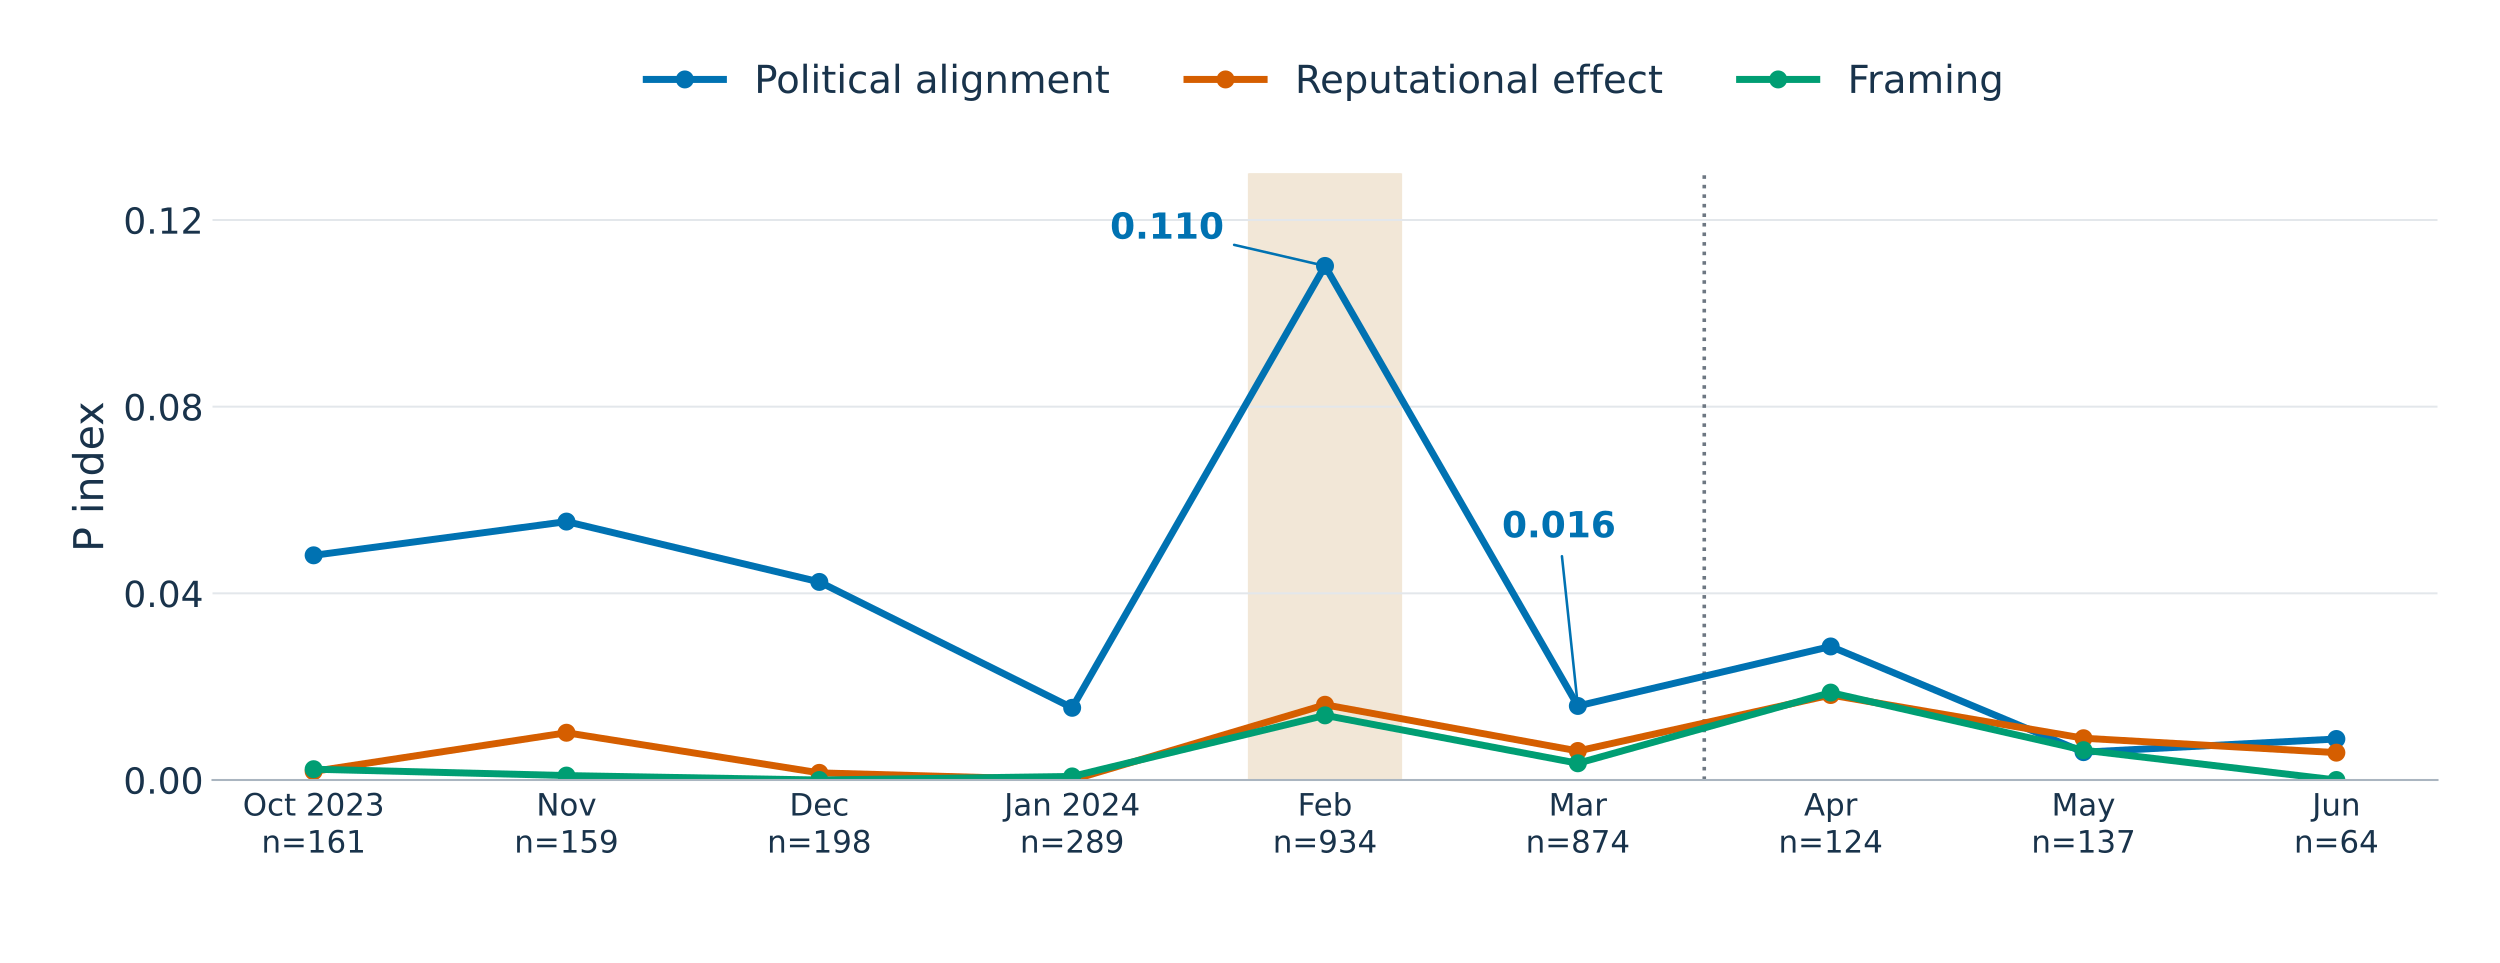
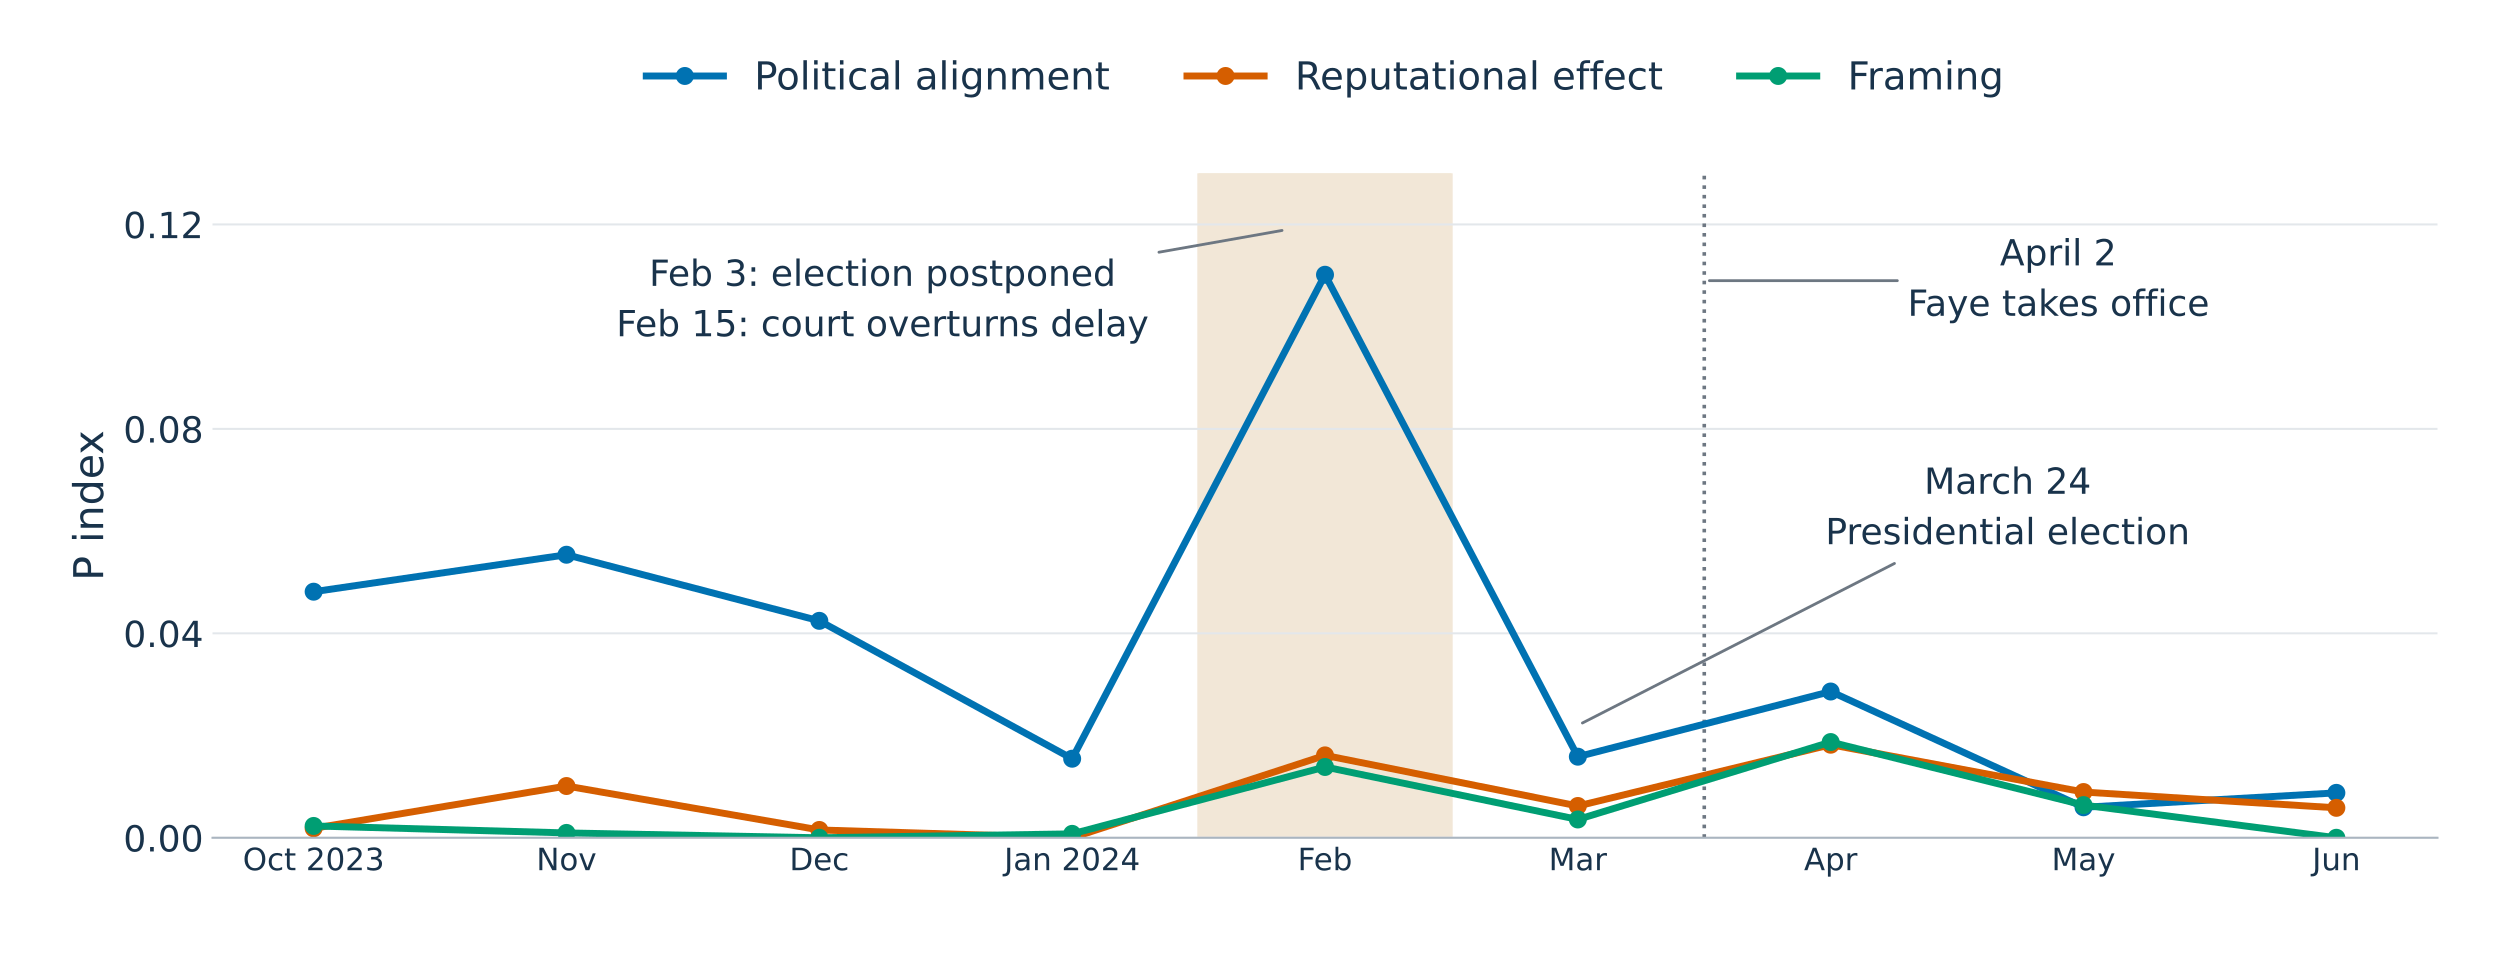
<svg xmlns="http://www.w3.org/2000/svg" xmlns:xlink="http://www.w3.org/1999/xlink" width="972pt" height="374.4pt" viewBox="0 0 972 374.4" version="1.1">
  <defs>
    <style type="text/css">*{stroke-linejoin: round; stroke-linecap: butt}</style>
  </defs>
  <g id="figure_1">
    <g id="patch_1">
      <path d="M 0 374.4 L 972 374.4 L 972 0 L 0 0 z " style="fill: #ffffff" />
    </g>
    <g id="axes_1">
      <g id="patch_2">
-         <path d="M 82.62 303.264 L 947.7 303.264 L 947.7 67.392 L 82.62 67.392 z " style="fill: #ffffff" />
+         <path d="M 82.62 325.728 L 947.7 325.728 L 947.7 67.392 L 82.62 67.392 z " style="fill: #ffffff" />
      </g>
      <g id="patch_3">
-         <path d="M 485.669 303.264 L 544.651 303.264 L 544.651 67.392 L 485.669 67.392 z " clip-path="url(#p984becb012)" style="fill: #f2e7d7; stroke: #f2e7d7; stroke-linejoin: miter" />
+         <path d="M 466.008 325.728 L 564.312 325.728 L 564.312 67.392 L 466.008 67.392 z " clip-path="url(#pead529515f)" style="fill: #f2e7d7; stroke: #f2e7d7; stroke-linejoin: miter" />
      </g>
      <g id="matplotlib.axis_1">
        <g id="xtick_1">
          <g id="line2d_1" />
          <g id="text_1">
-             <text style="font-size: 12px; font-family: 'DejaVu Sans'; fill: #19334b" transform="translate(94.39057 317.0824)">Oct 2023</text>
-             <text style="font-size: 12px; font-family: 'DejaVu Sans'; fill: #19334b" transform="translate(101.659 331.4847)">n=161</text>
+             <text style="font-size: 12px; font-family: 'DejaVu Sans'; text-anchor: middle; fill: #19334b" x="121.942" y="338.345" transform="rotate(-0 121.9418 338.3452)">Oct 2023</text>
          </g>
        </g>
        <g id="xtick_2">
          <g id="line2d_2" />
          <g id="text_2">
-             <text style="font-size: 12px; font-family: 'DejaVu Sans'; fill: #19334b" transform="translate(208.5351 317.0824)">Nov</text>
-             <text style="font-size: 12px; font-family: 'DejaVu Sans'; fill: #19334b" transform="translate(199.9636 331.4847)">n=159</text>
+             <text style="font-size: 12px; font-family: 'DejaVu Sans'; text-anchor: middle; fill: #19334b" x="220.246" y="338.345" transform="rotate(-0 220.2464 338.3452)">Nov</text>
          </g>
        </g>
        <g id="xtick_3">
          <g id="line2d_3" />
          <g id="text_3">
-             <text style="font-size: 12px; font-family: 'DejaVu Sans'; fill: #19334b" transform="translate(306.94 317.0824)">Dec</text>
-             <text style="font-size: 12px; font-family: 'DejaVu Sans'; fill: #19334b" transform="translate(298.2681 331.4847)">n=198</text>
+             <text style="font-size: 12px; font-family: 'DejaVu Sans'; text-anchor: middle; fill: #19334b" x="318.551" y="338.345" transform="rotate(-0 318.5509 338.3452)">Dec</text>
          </g>
        </g>
        <g id="xtick_4">
          <g id="line2d_4" />
          <g id="text_4">
-             <text style="font-size: 12px; font-family: 'DejaVu Sans'; fill: #19334b" transform="translate(390.4292 317.0824)">Jan 2024</text>
-             <text style="font-size: 12px; font-family: 'DejaVu Sans'; fill: #19334b" transform="translate(396.5726 331.4847)">n=289</text>
+             <text style="font-size: 12px; font-family: 'DejaVu Sans'; text-anchor: middle; fill: #19334b" x="416.855" y="338.345" transform="rotate(-0 416.8555 338.3452)">Jan 2024</text>
          </g>
        </g>
        <g id="xtick_5">
          <g id="line2d_5" />
          <g id="text_5">
-             <text style="font-size: 12px; font-family: 'DejaVu Sans'; fill: #19334b" transform="translate(504.5362 317.0833)">Feb</text>
-             <text style="font-size: 12px; font-family: 'DejaVu Sans'; fill: #19334b" transform="translate(494.8772 331.4856)">n=934</text>
+             <text style="font-size: 12px; font-family: 'DejaVu Sans'; text-anchor: middle; fill: #19334b" x="515.16" y="338.346" transform="rotate(-0 515.16 338.3461)">Feb</text>
          </g>
        </g>
        <g id="xtick_6">
          <g id="line2d_6" />
          <g id="text_6">
-             <text style="font-size: 12px; font-family: 'DejaVu Sans'; fill: #19334b" transform="translate(602.1442 317.0824)">Mar</text>
-             <text style="font-size: 12px; font-family: 'DejaVu Sans'; fill: #19334b" transform="translate(593.1817 331.4847)">n=874</text>
+             <text style="font-size: 12px; font-family: 'DejaVu Sans'; text-anchor: middle; fill: #19334b" x="613.465" y="338.345" transform="rotate(-0 613.4645 338.3452)">Mar</text>
          </g>
        </g>
        <g id="xtick_7">
          <g id="line2d_7" />
          <g id="text_7">
-             <text style="font-size: 12px; font-family: 'DejaVu Sans'; fill: #19334b" transform="translate(701.3891 317.0824)">Apr</text>
-             <text style="font-size: 12px; font-family: 'DejaVu Sans'; fill: #19334b" transform="translate(691.4863 331.4847)">n=124</text>
+             <text style="font-size: 12px; font-family: 'DejaVu Sans'; text-anchor: middle; fill: #19334b" x="711.769" y="338.345" transform="rotate(-0 711.7691 338.3452)">Apr</text>
          </g>
        </g>
        <g id="xtick_8">
          <g id="line2d_8" />
          <g id="text_8">
-             <text style="font-size: 12px; font-family: 'DejaVu Sans'; fill: #19334b" transform="translate(797.6686 317.0824)">May</text>
-             <text style="font-size: 12px; font-family: 'DejaVu Sans'; fill: #19334b" transform="translate(789.7908 331.4847)">n=137</text>
+             <text style="font-size: 12px; font-family: 'DejaVu Sans'; text-anchor: middle; fill: #19334b" x="810.074" y="338.345" transform="rotate(-0 810.0736 338.3452)">May</text>
          </g>
        </g>
        <g id="xtick_9">
          <g id="line2d_9" />
          <g id="text_9">
-             <text style="font-size: 12px; font-family: 'DejaVu Sans'; fill: #19334b" transform="translate(899.0032 317.0824)">Jun</text>
-             <text style="font-size: 12px; font-family: 'DejaVu Sans'; fill: #19334b" transform="translate(891.9129 331.4847)">n=64</text>
+             <text style="font-size: 12px; font-family: 'DejaVu Sans'; text-anchor: middle; fill: #19334b" x="908.378" y="338.345" transform="rotate(-0 908.3782 338.3452)">Jun</text>
          </g>
        </g>
      </g>
      <g id="matplotlib.axis_2">
        <g id="ytick_1">
          <g id="line2d_10">
-             <path d="M 82.62 303.264 L 947.7 303.264 " clip-path="url(#p984becb012)" style="fill: none; stroke: #e3e7eb; stroke-width: 0.8; stroke-linecap: square" />
+             <path d="M 82.62 325.728 L 947.7 325.728 " clip-path="url(#pead529515f)" style="fill: none; stroke: #e3e7eb; stroke-width: 0.8; stroke-linecap: square" />
          </g>
          <g id="line2d_11" />
          <g id="text_10">
-             <text style="font-size: 14px; font-family: 'DejaVu Sans'; text-anchor: end; fill: #19334b" x="79.12" y="308.582" transform="rotate(-0 79.12 308.5824)">0.00</text>
+             <text style="font-size: 14px; font-family: 'DejaVu Sans'; text-anchor: end; fill: #19334b" x="79.12" y="331.046" transform="rotate(-0 79.12 331.0464)">0.00</text>
          </g>
        </g>
        <g id="ytick_2">
          <g id="line2d_12">
-             <path d="M 82.62 230.688 L 947.7 230.688 " clip-path="url(#p984becb012)" style="fill: none; stroke: #e3e7eb; stroke-width: 0.8; stroke-linecap: square" />
+             <path d="M 82.62 246.24 L 947.7 246.24 " clip-path="url(#pead529515f)" style="fill: none; stroke: #e3e7eb; stroke-width: 0.8; stroke-linecap: square" />
          </g>
          <g id="line2d_13" />
          <g id="text_11">
-             <text style="font-size: 14px; font-family: 'DejaVu Sans'; text-anchor: end; fill: #19334b" x="79.12" y="236.006" transform="rotate(-0 79.12 236.0064)">0.04</text>
+             <text style="font-size: 14px; font-family: 'DejaVu Sans'; text-anchor: end; fill: #19334b" x="79.12" y="251.558" transform="rotate(-0 79.12 251.5584)">0.04</text>
          </g>
        </g>
        <g id="ytick_3">
          <g id="line2d_14">
-             <path d="M 82.62 158.112 L 947.7 158.112 " clip-path="url(#p984becb012)" style="fill: none; stroke: #e3e7eb; stroke-width: 0.8; stroke-linecap: square" />
+             <path d="M 82.62 166.752 L 947.7 166.752 " clip-path="url(#pead529515f)" style="fill: none; stroke: #e3e7eb; stroke-width: 0.8; stroke-linecap: square" />
          </g>
          <g id="line2d_15" />
          <g id="text_12">
-             <text style="font-size: 14px; font-family: 'DejaVu Sans'; text-anchor: end; fill: #19334b" x="79.12" y="163.43" transform="rotate(-0 79.12 163.4304)">0.08</text>
+             <text style="font-size: 14px; font-family: 'DejaVu Sans'; text-anchor: end; fill: #19334b" x="79.12" y="172.07" transform="rotate(-0 79.12 172.0704)">0.08</text>
          </g>
        </g>
        <g id="ytick_4">
          <g id="line2d_16">
-             <path d="M 82.62 85.536 L 947.7 85.536 " clip-path="url(#p984becb012)" style="fill: none; stroke: #e3e7eb; stroke-width: 0.8; stroke-linecap: square" />
+             <path d="M 82.62 87.264 L 947.7 87.264 " clip-path="url(#pead529515f)" style="fill: none; stroke: #e3e7eb; stroke-width: 0.8; stroke-linecap: square" />
          </g>
          <g id="line2d_17" />
          <g id="text_13">
-             <text style="font-size: 14px; font-family: 'DejaVu Sans'; text-anchor: end; fill: #19334b" x="79.12" y="90.854" transform="rotate(-0 79.12 90.85436)">0.12</text>
+             <text style="font-size: 14px; font-family: 'DejaVu Sans'; text-anchor: end; fill: #19334b" x="79.12" y="92.582" transform="rotate(-0 79.12 92.58236)">0.12</text>
          </g>
        </g>
        <g id="text_14">
-           <text style="font-size: 16px; font-family: 'DejaVu Sans'; text-anchor: middle; fill: #19334b" x="40.104" y="185.328" transform="rotate(-90 40.10437 185.328)">P index</text>
+           <text style="font-size: 16px; font-family: 'DejaVu Sans'; text-anchor: middle; fill: #19334b" x="40.104" y="196.56" transform="rotate(-90 40.10437 196.56)">P index</text>
        </g>
      </g>
      <g id="line2d_18">
-         <path d="M 662.617 303.264 L 662.617 67.392 " clip-path="url(#p984becb012)" style="fill: none; stroke-dasharray: 1.4,2.31; stroke-dashoffset: 0; stroke: #6d7782; stroke-width: 1.4" />
+         <path d="M 662.617 325.728 L 662.617 67.392 " clip-path="url(#pead529515f)" style="fill: none; stroke-dasharray: 1.4,2.31; stroke-dashoffset: 0; stroke: #6d7782; stroke-width: 1.4" />
      </g>
      <g id="line2d_19">
-         <path d="M 121.942 215.907 L 220.246 202.787 L 318.551 226.252 L 416.855 275.197 L 515.16 103.395 L 613.465 274.476 L 711.769 251.343 L 810.074 292.437 L 908.378 287.317 " clip-path="url(#p984becb012)" style="fill: none; stroke: #0072b2; stroke-width: 2.7; stroke-linecap: square" />
+         <path d="M 121.942 230.052 L 220.246 215.682 L 318.551 241.382 L 416.855 294.988 L 515.16 106.824 L 613.465 294.198 L 711.769 268.862 L 810.074 313.87 L 908.378 308.262 " clip-path="url(#pead529515f)" style="fill: none; stroke: #0072b2; stroke-width: 2.7; stroke-linecap: square" />
        <defs>
          <path id="m8d69dae8dd" d="M 0 3 C 0.796 3 1.559 2.684 2.121 2.121 C 2.684 1.559 3 0.796 3 0 C 3 -0.796 2.684 -1.559 2.121 -2.121 C 1.559 -2.684 0.796 -3 0 -3 C -0.796 -3 -1.559 -2.684 -2.121 -2.121 C -2.684 -1.559 -3 -0.796 -3 0 C -3 0.796 -2.684 1.559 -2.121 2.121 C -1.559 2.684 -0.796 3 0 3 z " style="stroke: #0072b2" />
        </defs>
-         <g clip-path="url(#p984becb012)">
-           <use xlink:href="#m8d69dae8dd" x="121.942" y="215.907" style="fill: #0072b2; stroke: #0072b2" />
-           <use xlink:href="#m8d69dae8dd" x="220.246" y="202.787" style="fill: #0072b2; stroke: #0072b2" />
-           <use xlink:href="#m8d69dae8dd" x="318.551" y="226.252" style="fill: #0072b2; stroke: #0072b2" />
-           <use xlink:href="#m8d69dae8dd" x="416.855" y="275.197" style="fill: #0072b2; stroke: #0072b2" />
-           <use xlink:href="#m8d69dae8dd" x="515.16" y="103.395" style="fill: #0072b2; stroke: #0072b2" />
-           <use xlink:href="#m8d69dae8dd" x="613.465" y="274.476" style="fill: #0072b2; stroke: #0072b2" />
-           <use xlink:href="#m8d69dae8dd" x="711.769" y="251.343" style="fill: #0072b2; stroke: #0072b2" />
-           <use xlink:href="#m8d69dae8dd" x="810.074" y="292.437" style="fill: #0072b2; stroke: #0072b2" />
-           <use xlink:href="#m8d69dae8dd" x="908.378" y="287.317" style="fill: #0072b2; stroke: #0072b2" />
+         <g clip-path="url(#pead529515f)">
+           <use xlink:href="#m8d69dae8dd" x="121.942" y="230.052" style="fill: #0072b2; stroke: #0072b2" />
+           <use xlink:href="#m8d69dae8dd" x="220.246" y="215.682" style="fill: #0072b2; stroke: #0072b2" />
+           <use xlink:href="#m8d69dae8dd" x="318.551" y="241.382" style="fill: #0072b2; stroke: #0072b2" />
+           <use xlink:href="#m8d69dae8dd" x="416.855" y="294.988" style="fill: #0072b2; stroke: #0072b2" />
+           <use xlink:href="#m8d69dae8dd" x="515.16" y="106.824" style="fill: #0072b2; stroke: #0072b2" />
+           <use xlink:href="#m8d69dae8dd" x="613.465" y="294.198" style="fill: #0072b2; stroke: #0072b2" />
+           <use xlink:href="#m8d69dae8dd" x="711.769" y="268.862" style="fill: #0072b2; stroke: #0072b2" />
+           <use xlink:href="#m8d69dae8dd" x="810.074" y="313.87" style="fill: #0072b2; stroke: #0072b2" />
+           <use xlink:href="#m8d69dae8dd" x="908.378" y="308.262" style="fill: #0072b2; stroke: #0072b2" />
        </g>
      </g>
      <g id="line2d_20">
-         <path d="M 121.942 299.904 L 220.246 284.891 L 318.551 300.487 L 416.855 303.264 L 515.16 274.012 L 613.465 291.977 L 711.769 270.223 L 810.074 287.023 L 908.378 292.633 " clip-path="url(#p984becb012)" style="fill: none; stroke: #d55e00; stroke-width: 2.7; stroke-linecap: square" />
+         <path d="M 121.942 322.048 L 220.246 305.605 L 318.551 322.687 L 416.855 325.728 L 515.16 293.691 L 613.465 313.366 L 711.769 289.541 L 810.074 307.941 L 908.378 314.084 " clip-path="url(#pead529515f)" style="fill: none; stroke: #d55e00; stroke-width: 2.7; stroke-linecap: square" />
        <defs>
          <path id="m6fa6ae5a97" d="M 0 3 C 0.796 3 1.559 2.684 2.121 2.121 C 2.684 1.559 3 0.796 3 0 C 3 -0.796 2.684 -1.559 2.121 -2.121 C 1.559 -2.684 0.796 -3 0 -3 C -0.796 -3 -1.559 -2.684 -2.121 -2.121 C -2.684 -1.559 -3 -0.796 -3 0 C -3 0.796 -2.684 1.559 -2.121 2.121 C -1.559 2.684 -0.796 3 0 3 z " style="stroke: #d55e00" />
        </defs>
-         <g clip-path="url(#p984becb012)">
-           <use xlink:href="#m6fa6ae5a97" x="121.942" y="299.904" style="fill: #d55e00; stroke: #d55e00" />
-           <use xlink:href="#m6fa6ae5a97" x="220.246" y="284.891" style="fill: #d55e00; stroke: #d55e00" />
-           <use xlink:href="#m6fa6ae5a97" x="318.551" y="300.487" style="fill: #d55e00; stroke: #d55e00" />
-           <use xlink:href="#m6fa6ae5a97" x="416.855" y="303.264" style="fill: #d55e00; stroke: #d55e00" />
-           <use xlink:href="#m6fa6ae5a97" x="515.16" y="274.012" style="fill: #d55e00; stroke: #d55e00" />
-           <use xlink:href="#m6fa6ae5a97" x="613.465" y="291.977" style="fill: #d55e00; stroke: #d55e00" />
-           <use xlink:href="#m6fa6ae5a97" x="711.769" y="270.223" style="fill: #d55e00; stroke: #d55e00" />
-           <use xlink:href="#m6fa6ae5a97" x="810.074" y="287.023" style="fill: #d55e00; stroke: #d55e00" />
-           <use xlink:href="#m6fa6ae5a97" x="908.378" y="292.633" style="fill: #d55e00; stroke: #d55e00" />
+         <g clip-path="url(#pead529515f)">
+           <use xlink:href="#m6fa6ae5a97" x="121.942" y="322.048" style="fill: #d55e00; stroke: #d55e00" />
+           <use xlink:href="#m6fa6ae5a97" x="220.246" y="305.605" style="fill: #d55e00; stroke: #d55e00" />
+           <use xlink:href="#m6fa6ae5a97" x="318.551" y="322.687" style="fill: #d55e00; stroke: #d55e00" />
+           <use xlink:href="#m6fa6ae5a97" x="416.855" y="325.728" style="fill: #d55e00; stroke: #d55e00" />
+           <use xlink:href="#m6fa6ae5a97" x="515.16" y="293.691" style="fill: #d55e00; stroke: #d55e00" />
+           <use xlink:href="#m6fa6ae5a97" x="613.465" y="313.366" style="fill: #d55e00; stroke: #d55e00" />
+           <use xlink:href="#m6fa6ae5a97" x="711.769" y="289.541" style="fill: #d55e00; stroke: #d55e00" />
+           <use xlink:href="#m6fa6ae5a97" x="810.074" y="307.941" style="fill: #d55e00; stroke: #d55e00" />
+           <use xlink:href="#m6fa6ae5a97" x="908.378" y="314.084" style="fill: #d55e00; stroke: #d55e00" />
        </g>
      </g>
      <g id="line2d_21">
-         <path d="M 121.942 299.064 L 220.246 301.542 L 318.551 303.264 L 416.855 301.874 L 515.16 278.131 L 613.465 296.765 L 711.769 269.279 L 810.074 291.664 L 908.378 303.264 " clip-path="url(#p984becb012)" style="fill: none; stroke: #009e73; stroke-width: 2.7; stroke-linecap: square" />
+         <path d="M 121.942 321.128 L 220.246 323.841 L 318.551 325.728 L 416.855 324.205 L 515.16 298.201 L 613.465 318.61 L 711.769 288.507 L 810.074 313.023 L 908.378 325.728 " clip-path="url(#pead529515f)" style="fill: none; stroke: #009e73; stroke-width: 2.7; stroke-linecap: square" />
        <defs>
          <path id="ma27db6866d" d="M 0 3 C 0.796 3 1.559 2.684 2.121 2.121 C 2.684 1.559 3 0.796 3 0 C 3 -0.796 2.684 -1.559 2.121 -2.121 C 1.559 -2.684 0.796 -3 0 -3 C -0.796 -3 -1.559 -2.684 -2.121 -2.121 C -2.684 -1.559 -3 -0.796 -3 0 C -3 0.796 -2.684 1.559 -2.121 2.121 C -1.559 2.684 -0.796 3 0 3 z " style="stroke: #009e73" />
        </defs>
-         <g clip-path="url(#p984becb012)">
-           <use xlink:href="#ma27db6866d" x="121.942" y="299.064" style="fill: #009e73; stroke: #009e73" />
-           <use xlink:href="#ma27db6866d" x="220.246" y="301.542" style="fill: #009e73; stroke: #009e73" />
-           <use xlink:href="#ma27db6866d" x="318.551" y="303.264" style="fill: #009e73; stroke: #009e73" />
-           <use xlink:href="#ma27db6866d" x="416.855" y="301.874" style="fill: #009e73; stroke: #009e73" />
-           <use xlink:href="#ma27db6866d" x="515.16" y="278.131" style="fill: #009e73; stroke: #009e73" />
-           <use xlink:href="#ma27db6866d" x="613.465" y="296.765" style="fill: #009e73; stroke: #009e73" />
-           <use xlink:href="#ma27db6866d" x="711.769" y="269.279" style="fill: #009e73; stroke: #009e73" />
-           <use xlink:href="#ma27db6866d" x="810.074" y="291.664" style="fill: #009e73; stroke: #009e73" />
-           <use xlink:href="#ma27db6866d" x="908.378" y="303.264" style="fill: #009e73; stroke: #009e73" />
+         <g clip-path="url(#pead529515f)">
+           <use xlink:href="#ma27db6866d" x="121.942" y="321.128" style="fill: #009e73; stroke: #009e73" />
+           <use xlink:href="#ma27db6866d" x="220.246" y="323.841" style="fill: #009e73; stroke: #009e73" />
+           <use xlink:href="#ma27db6866d" x="318.551" y="325.728" style="fill: #009e73; stroke: #009e73" />
+           <use xlink:href="#ma27db6866d" x="416.855" y="324.205" style="fill: #009e73; stroke: #009e73" />
+           <use xlink:href="#ma27db6866d" x="515.16" y="298.201" style="fill: #009e73; stroke: #009e73" />
+           <use xlink:href="#ma27db6866d" x="613.465" y="318.61" style="fill: #009e73; stroke: #009e73" />
+           <use xlink:href="#ma27db6866d" x="711.769" y="288.507" style="fill: #009e73; stroke: #009e73" />
+           <use xlink:href="#ma27db6866d" x="810.074" y="313.023" style="fill: #009e73; stroke: #009e73" />
+           <use xlink:href="#ma27db6866d" x="908.378" y="325.728" style="fill: #009e73; stroke: #009e73" />
        </g>
      </g>
      <g id="patch_4">
-         <path d="M 82.62 303.264 L 947.7 303.264 " style="fill: none; stroke: #aab5c0; stroke-width: 0.8; stroke-linejoin: miter; stroke-linecap: square" />
+         <path d="M 82.62 325.728 L 947.7 325.728 " style="fill: none; stroke: #aab5c0; stroke-width: 0.8; stroke-linejoin: miter; stroke-linecap: square" />
      </g>
      <g id="patch_5">
-         <path d="M 479.832 95.205 Q 496.523 99.075 513.215 102.944 " style="fill: none; stroke: #0072b2; stroke-linecap: round" />
+         <path d="M 450.605 98.061 Q 474.526 93.83 498.447 89.599 " style="fill: none; stroke: #6d7782; stroke-width: 1.1; stroke-linecap: round" />
      </g>
      <g id="text_15">
-         <text style="font-weight: 700; font-size: 14px; font-family: 'DejaVu Sans'; text-anchor: start; fill: #0072b2" x="431.601" y="92.794" transform="rotate(-0 431.6011 92.7936)">0.110</text>
+         <text style="font-size: 14px; font-family: 'DejaVu Sans'; fill: #19334b" transform="translate(252.3983 111.1351)">Feb 3: election postponed</text>
+         <text style="font-size: 14px; font-family: 'DejaVu Sans'; fill: #19334b" transform="translate(239.62 130.7351)">Feb 15: court overturns delay</text>
      </g>
      <g id="patch_6">
-         <path d="M 607.281 216.266 Q 610.267 244.378 613.254 272.49 " style="fill: none; stroke: #0072b2; stroke-linecap: round" />
+         <path d="M 736.557 219.071 Q 675.903 250.084 615.249 281.097 " style="fill: none; stroke: #6d7782; stroke-width: 1.1; stroke-linecap: round" />
      </g>
      <g id="text_16">
-         <text style="font-weight: 700; font-size: 14px; font-family: 'DejaVu Sans'; text-anchor: start; fill: #0072b2" x="583.973" y="208.915" transform="rotate(-0 583.9732 208.9152)">0.016</text>
+         <text style="font-size: 14px; font-family: 'DejaVu Sans'; fill: #19334b" transform="translate(748.1121 191.9794)">March 24</text>
+         <text style="font-size: 14px; font-family: 'DejaVu Sans'; fill: #19334b" transform="translate(709.7106 211.5794)">Presidential election</text>
+       </g>
+       <g id="patch_7">
+         <path d="M 737.676 109.123 Q 701.147 109.123 664.619 109.123 " style="fill: none; stroke: #6d7782; stroke-width: 1.1; stroke-linecap: round" />
+       </g>
+       <g id="text_17">
+         <text style="font-size: 14px; font-family: 'DejaVu Sans'; fill: #19334b" transform="translate(777.5654 103.1863)">April 2</text>
+         <text style="font-size: 14px; font-family: 'DejaVu Sans'; fill: #19334b" transform="translate(741.6707 122.7863)">Faye takes office</text>
      </g>
      <g id="legend_1">
        <g id="line2d_22">
-           <path d="M 251.265 30.886 L 266.265 30.886 L 281.265 30.886 " style="fill: none; stroke: #0072b2; stroke-width: 2.7; stroke-linecap: square" />
+           <path d="M 251.265 29.538 L 266.265 29.538 L 281.265 29.538 " style="fill: none; stroke: #0072b2; stroke-width: 2.7; stroke-linecap: square" />
          <g>
-             <use xlink:href="#m8d69dae8dd" x="266.265" y="30.886" style="fill: #0072b2; stroke: #0072b2" />
-           </g>
-         </g>
-         <g id="text_17">
-           <text style="font-size: 15px; font-family: 'DejaVu Sans'; text-anchor: start; fill: #19334b" x="293.265" y="36.136" transform="rotate(-0 293.2655 36.13616)">Political alignment</text>
+             <use xlink:href="#m8d69dae8dd" x="266.265" y="29.538" style="fill: #0072b2; stroke: #0072b2" />
+           </g>
+         </g>
+         <g id="text_18">
+           <text style="font-size: 15px; font-family: 'DejaVu Sans'; text-anchor: start; fill: #19334b" x="293.265" y="34.788" transform="rotate(-0 293.2655 34.78832)">Political alignment</text>
        </g>
        <g id="line2d_23">
-           <path d="M 461.493 30.886 L 476.493 30.886 L 491.493 30.886 " style="fill: none; stroke: #d55e00; stroke-width: 2.7; stroke-linecap: square" />
+           <path d="M 461.493 29.538 L 476.493 29.538 L 491.493 29.538 " style="fill: none; stroke: #d55e00; stroke-width: 2.7; stroke-linecap: square" />
          <g>
-             <use xlink:href="#m6fa6ae5a97" x="476.493" y="30.886" style="fill: #d55e00; stroke: #d55e00" />
-           </g>
-         </g>
-         <g id="text_18">
-           <text style="font-size: 15px; font-family: 'DejaVu Sans'; text-anchor: start; fill: #19334b" x="503.493" y="36.136" transform="rotate(-0 503.4928 36.13616)">Reputational effect</text>
+             <use xlink:href="#m6fa6ae5a97" x="476.493" y="29.538" style="fill: #d55e00; stroke: #d55e00" />
+           </g>
+         </g>
+         <g id="text_19">
+           <text style="font-size: 15px; font-family: 'DejaVu Sans'; text-anchor: start; fill: #19334b" x="503.493" y="34.788" transform="rotate(-0 503.4928 34.78832)">Reputational effect</text>
        </g>
        <g id="line2d_24">
-           <path d="M 676.354 30.886 L 691.354 30.886 L 706.354 30.886 " style="fill: none; stroke: #009e73; stroke-width: 2.7; stroke-linecap: square" />
+           <path d="M 676.354 29.538 L 691.354 29.538 L 706.354 29.538 " style="fill: none; stroke: #009e73; stroke-width: 2.7; stroke-linecap: square" />
          <g>
-             <use xlink:href="#ma27db6866d" x="691.354" y="30.886" style="fill: #009e73; stroke: #009e73" />
-           </g>
-         </g>
-         <g id="text_19">
-           <text style="font-size: 15px; font-family: 'DejaVu Sans'; text-anchor: start; fill: #19334b" x="718.354" y="36.136" transform="rotate(-0 718.3537 36.13616)">Framing</text>
+             <use xlink:href="#ma27db6866d" x="691.354" y="29.538" style="fill: #009e73; stroke: #009e73" />
+           </g>
+         </g>
+         <g id="text_20">
+           <text style="font-size: 15px; font-family: 'DejaVu Sans'; text-anchor: start; fill: #19334b" x="718.354" y="34.788" transform="rotate(-0 718.3537 34.78832)">Framing</text>
        </g>
      </g>
    </g>
  </g>
  <defs>
-     <clipPath id="p984becb012">
-       <rect x="82.62" y="67.392" width="865.08" height="235.872" />
+     <clipPath id="pead529515f">
+       <rect x="82.62" y="67.392" width="865.08" height="258.336" />
    </clipPath>
  </defs>
</svg>
